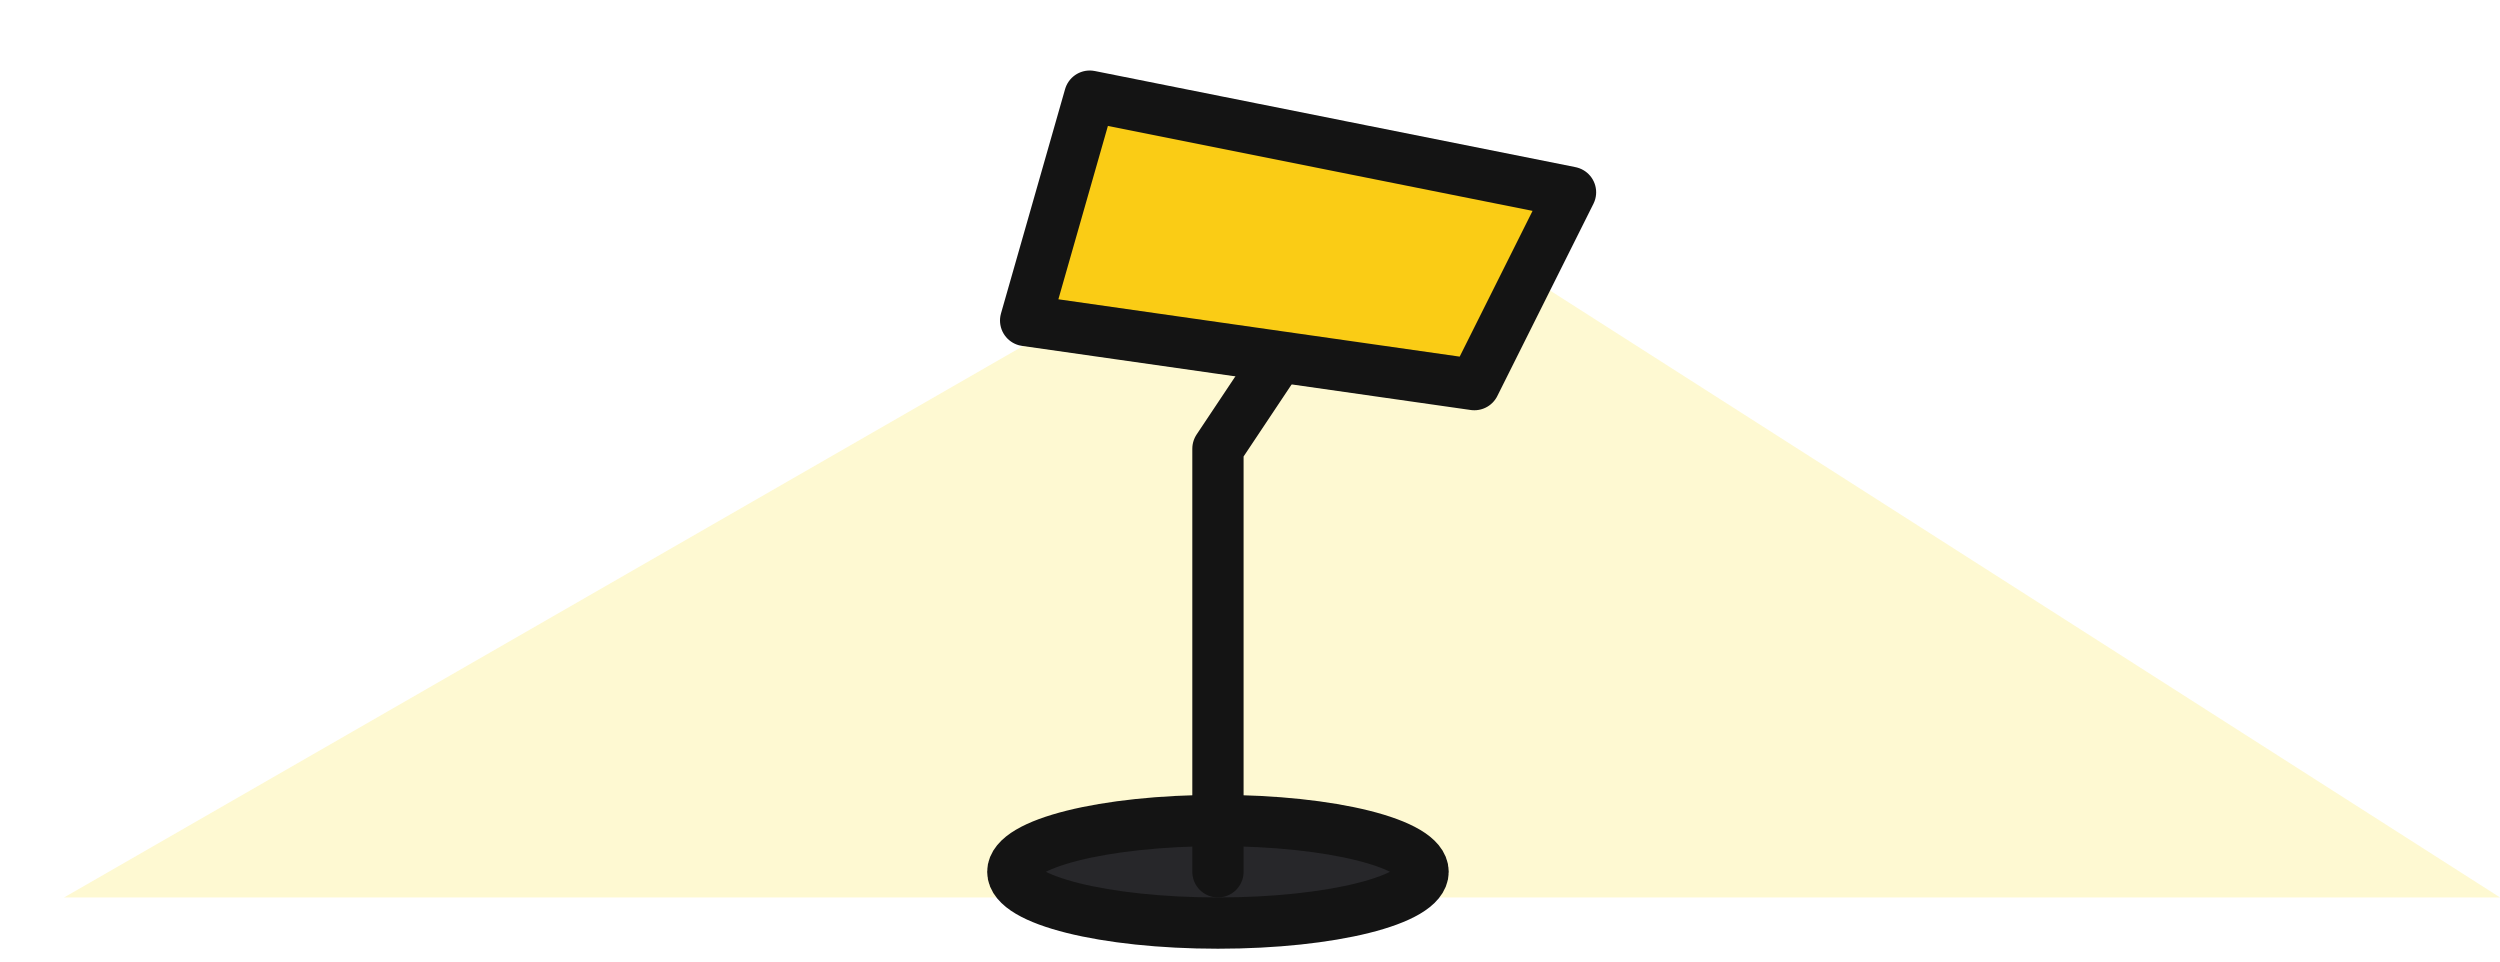
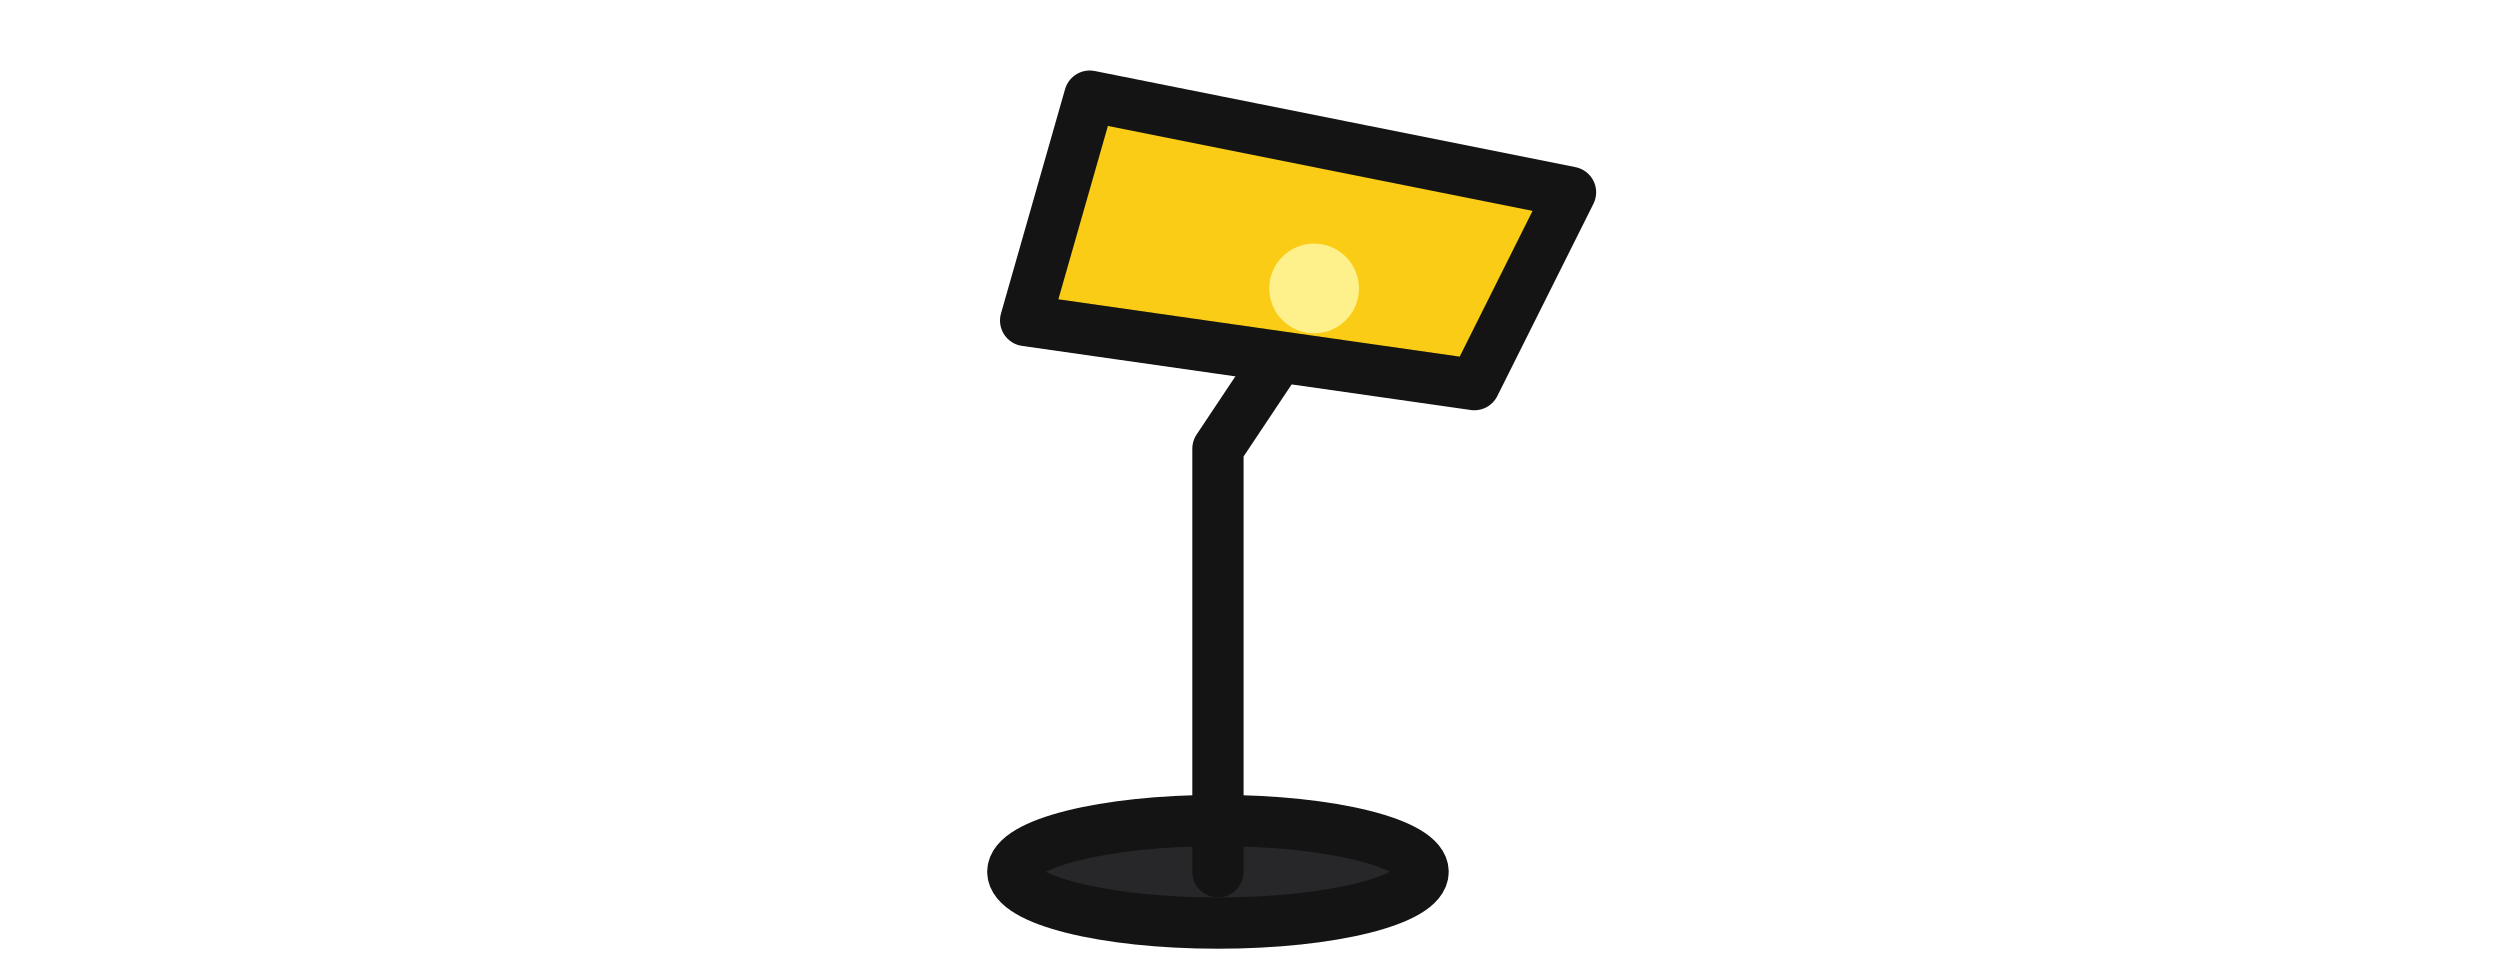
<svg xmlns="http://www.w3.org/2000/svg" viewBox="-190 -140 390 150" width="390" height="150">
-   <polygon points="20,-115 -180,0 200,0" fill="rgba(254, 240, 138, 0.38)" stroke="none" />
+   <defs>
+     <linearGradient id="lampConeLocal" x1="0%" y1="0%" x2="0%" y2="100%">
+       <stop offset="0%" stop-color="#FFE066" stop-opacity="0.85" />
+       <stop offset="25%" stop-color="#FDE047" stop-opacity="0.55" />
+       <stop offset="60%" stop-color="#FACC15" stop-opacity="0.25" />
+       <stop offset="100%" stop-color="#EAB308" stop-opacity="0.0" />
+     </linearGradient>
+   </defs>
+   <polygon points="20,-115 -180,0 200,0" fill="url(#lightConeGradient)" stroke="none" fallback-fill="url(#lampConeLocal)" />
  <g stroke="#141414" stroke-width="8" stroke-linecap="round" stroke-linejoin="round">
    <ellipse cx="0" cy="-4" rx="32" ry="8" fill="#27272A" />
    <polyline points="0,-4 0,-70 20,-100" fill="none" />
    <polygon points="-20,-125 55,-110 40,-80 -30,-90" fill="#FACC15" />
+     <circle cx="15" cy="-95" r="7" fill="#FEF08A" stroke="none" />
  </g>
</svg>
